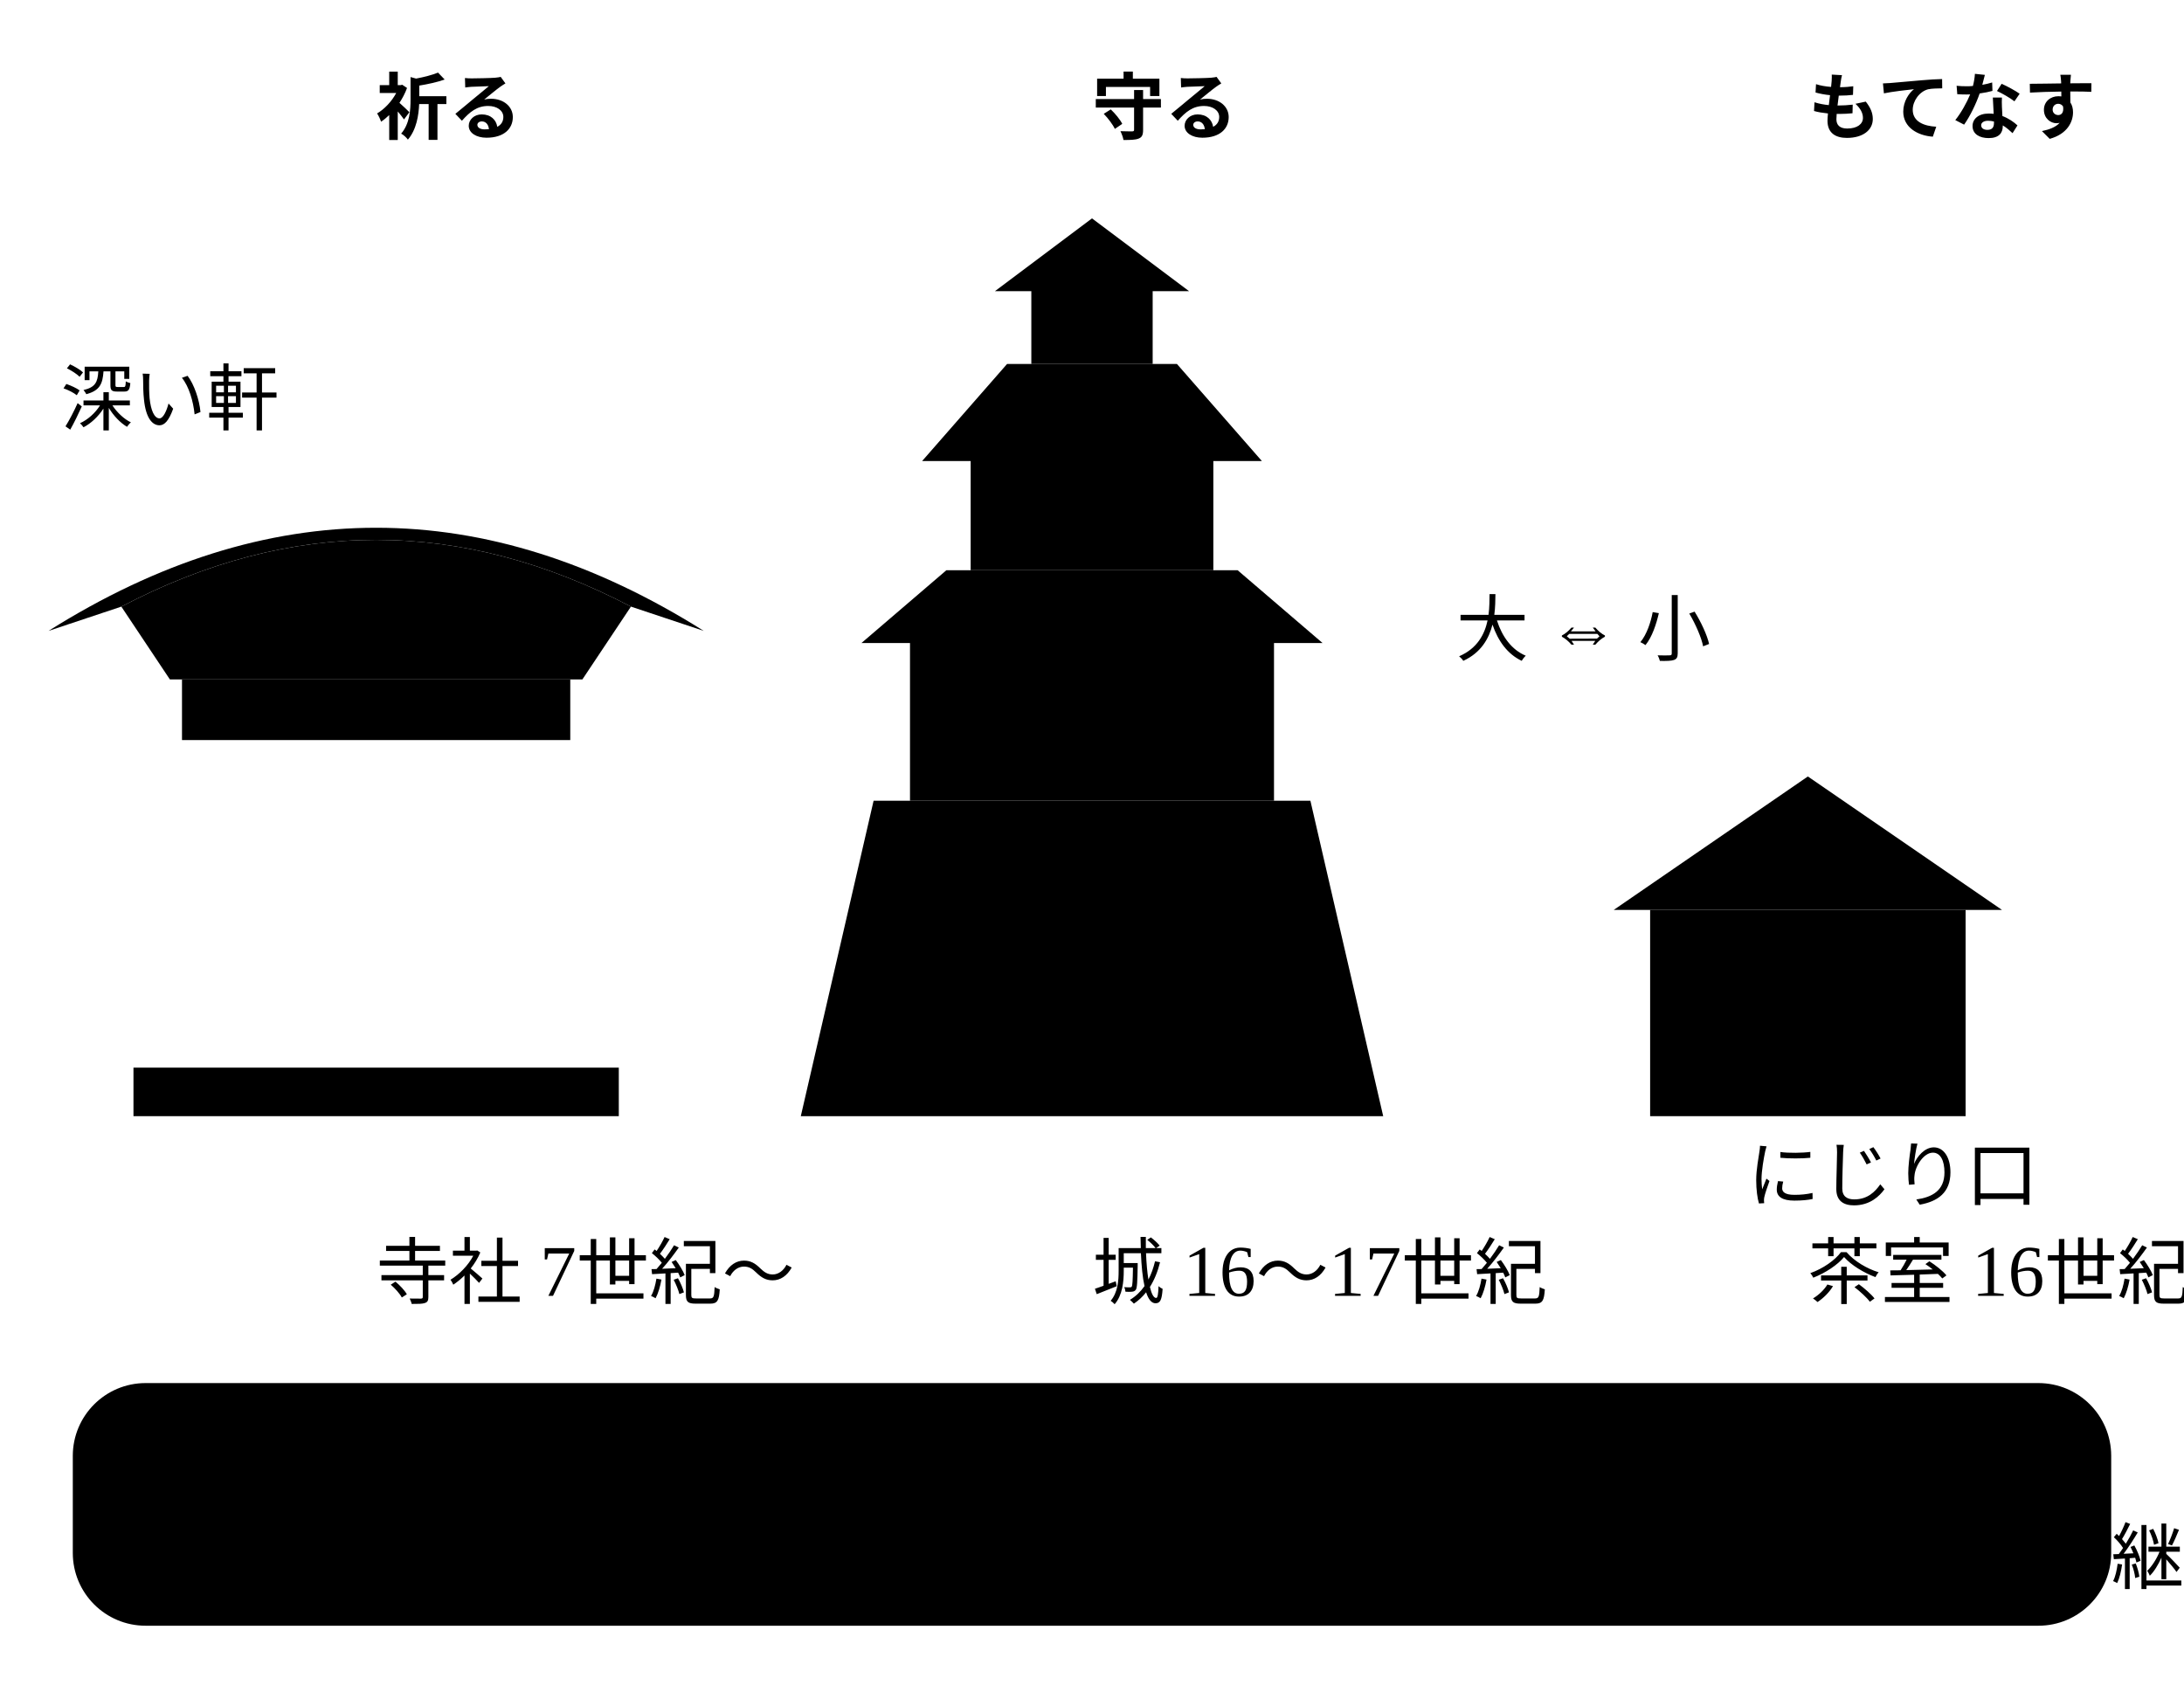
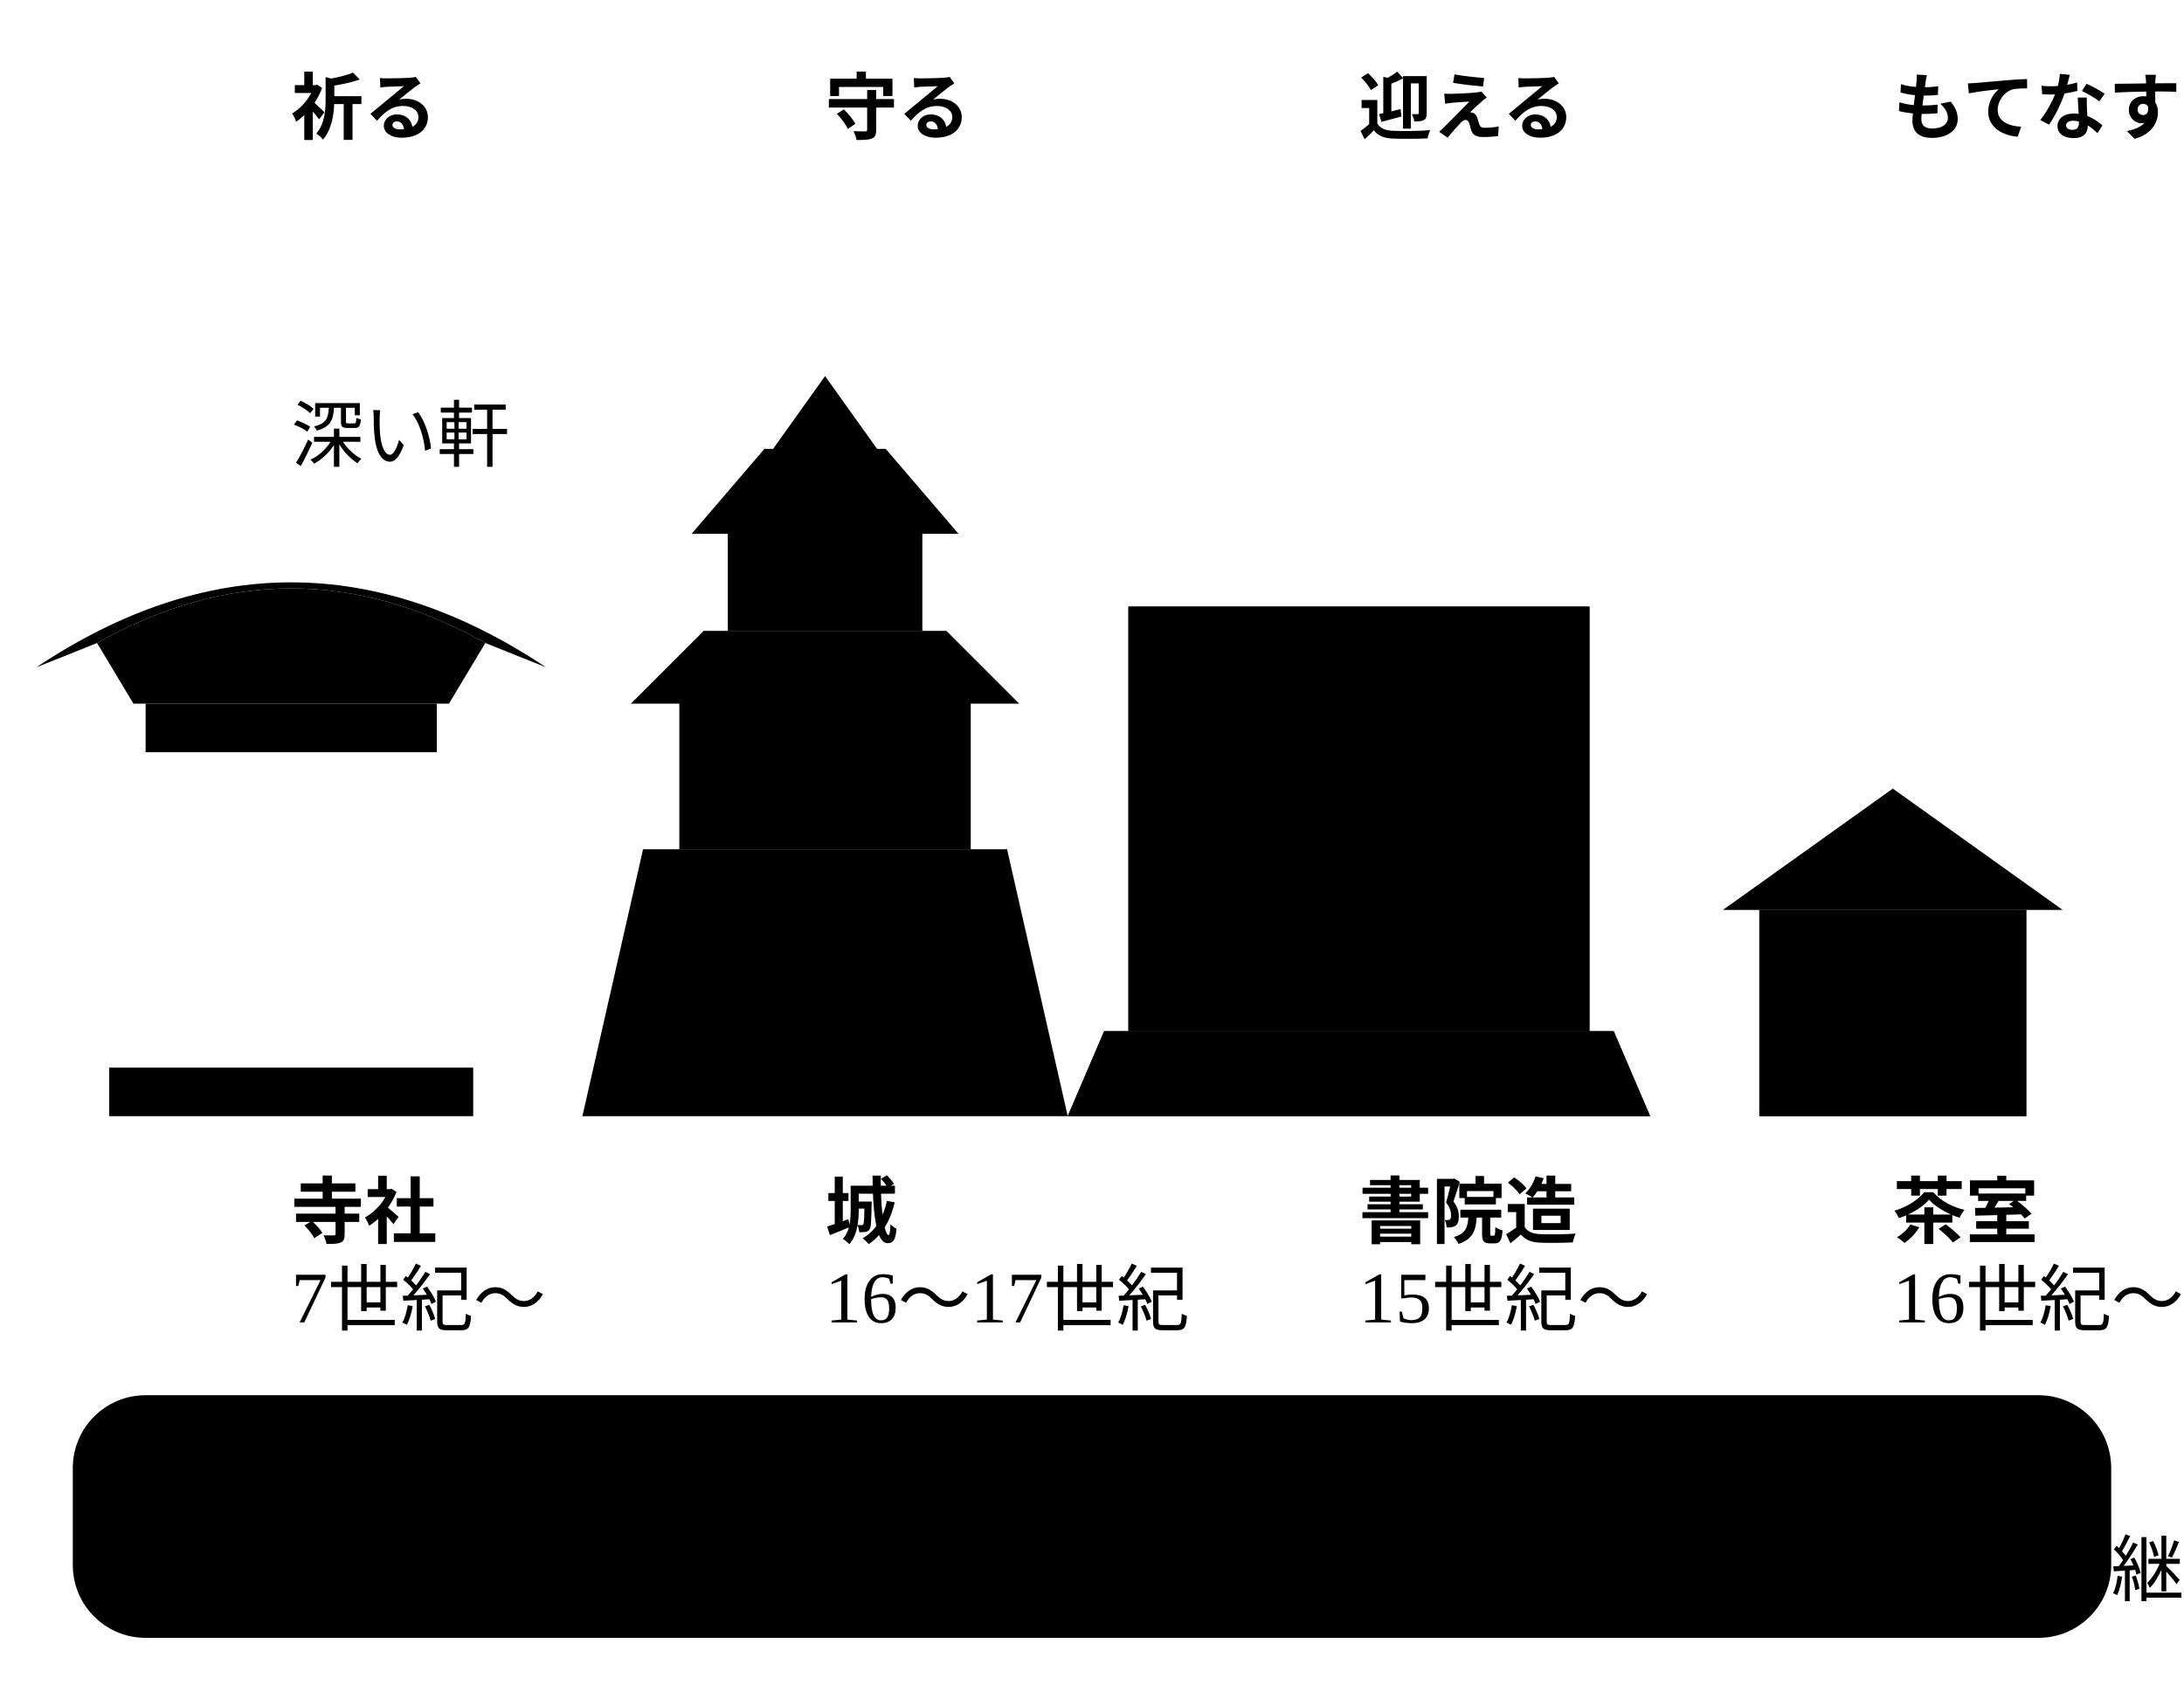
<svg xmlns="http://www.w3.org/2000/svg" viewBox="0 0 360 280">
  <g class="t-s mid fl" font-weight="700">
-     <text x="62" y="22">祈る</text>
-     <text x="180" y="22">守る</text>
-     <text x="298" y="22">もてなす</text>
+     <text x="48" y="22">祈る</text>
+     <text x="136" y="22">守る</text>
+     <text x="224" y="22">迎える</text>
+     <text x="312" y="22">もてなす</text>
  </g>
-   <path d="M8 104 Q62 70 116 104 L104 100 Q62 78 20 100Z" class="ink" />
-   <path d="M20 100 Q62 78 104 100 L96 112 H28Z" class="soft" />
-   <path d="M30 112 H94 V122 H30Z" class="tint" />
-   <g class="st" stroke-width="3">
-     <path d="M36 122 V176 M52 122 V176 M72 122 V176 M88 122 V176" />
+   <path d="M6 110 Q48 82 90 110 L80 106 Q48 88 16 106Z" class="ink" />
+   <path d="M16 106 Q48 88 80 106 L74 116 H22Z" class="soft" />
+   <rect x="24" y="116" width="48" height="8" class="tint" />
+   <path d="M28 124 V176 M42 124 V176 M54 124 V176 M68 124 V176" class="st" stroke-width="3" />
+   <rect x="18" y="176" width="60" height="8" class="soft" />
+   <text x="48" y="76" class="t-xs mid soft">深い軒</text>
+   <path d="M96 184 L106 140 H166 L176 184Z" class="soft" />
+   <path d="M101 162 H171 M104 150 H168 M98 174 H174" class="st-line" stroke-width="1" />
+   <rect x="112" y="114" width="48" height="26" class="paper" />
+   <rect x="112" y="114" width="48" height="26" class="st" stroke-width="1.5" />
+   <path d="M104 116 L116 104 H156 L168 116Z" class="ink" />
+   <rect x="120" y="86" width="32" height="18" class="paper" />
+   <rect x="120" y="86" width="32" height="18" class="st" stroke-width="1.5" />
+   <path d="M114 88 L126 74 H146 L158 88Z" class="ink" />
+   <path d="M126 76 L136 62 L146 76Z" class="ink" />
+   <rect x="186" y="100" width="76" height="70" class="paper" />
+   <path d="M186 100 H262 V170 H186 Z M186 110 H262" class="st" stroke-width="1.5" />
+   <rect x="190" y="114" width="30" height="50" class="bgc" />
+   <rect x="200" y="118" width="10" height="36" class="st" stroke-width="1" />
+   <path d="M222 110 V170" class="st" stroke-width="3" />
+   <rect x="228" y="134" width="14" height="3" class="ink" />
+   <rect x="240" y="128" width="14" height="3" class="ink" />
+   <path d="M182 170 H266 L272 184 H176 Z" class="tint" />
+   <path d="M182 170 H266 L272 184 H176 Z M224 170 V184" class="st-soft" stroke-width="1" />
+   <path d="M284 150 L312 130 L340 150Z" class="soft" />
+   <rect x="290" y="150" width="44" height="34" class="tint" />
+   <rect x="290" y="150" width="44" height="34" class="st" stroke-width="1.5" />
+   <rect x="298" y="168" width="11" height="11" class="ink" />
+   <path d="M316 158 H328 V170 H316Z M322 158 V170" class="st" stroke-width="1" />
+   <path d="M6 186 H354" class="st-soft" stroke-width="2" />
+   <g class="t-xs mid ink" font-weight="700">
+     <text x="48" y="204">寺社</text>
+     <text x="136" y="204">城</text>
+     <text x="224" y="204">書院造</text>
+     <text x="312" y="204">茶室</text>
  </g>
-   <rect x="22" y="176" width="80" height="8" class="soft" />
-   <path d="M10 106 V138" class="st-f dash" stroke-width="1.5" />
-   <text x="10" y="70" class="t-xs fl">深い軒</text>
-   <path d="M24 74 L14 98" class="st-f" stroke-width="1.2" />
-   <path d="M132 184 L144 132 H216 L228 184Z" class="soft" />
-   <path d="M138 160 H222 M141 146 H219 M135 172 H225" class="st-line" stroke-width="1" />
-   <rect x="150" y="104" width="60" height="28" class="paper" />
-   <rect x="150" y="104" width="60" height="28" class="st" stroke-width="1.5" fill="none" />
-   <path d="M142 106 L156 94 H204 L218 106Z" class="ink" />
-   <rect x="160" y="74" width="40" height="20" class="paper" />
-   <rect x="160" y="74" width="40" height="20" class="st" stroke-width="1.5" fill="none" />
-   <path d="M152 76 L166 60 H194 L208 76Z" class="ink" />
-   <rect x="170" y="46" width="20" height="14" class="paper" />
-   <rect x="170" y="46" width="20" height="14" class="st" stroke-width="1.5" fill="none" />
-   <path d="M164 48 L180 36 L196 48Z" class="ink" />
-   <text x="180" y="166" class="t-xs mid paper">石垣</text>
-   <path d="M266 150 L298 128 L330 150Z" class="soft" />
-   <rect x="272" y="150" width="52" height="34" class="tint" />
-   <rect x="272" y="150" width="52" height="34" class="st" stroke-width="1.5" fill="none" />
-   <rect x="282" y="168" width="12" height="12" class="ink" />
-   <path d="M304 158 H316 V170 H304Z M310 158 V170" class="st" stroke-width="1" />
-   <text x="288" y="198" class="t-xs mid soft">にじり口</text>
-   <path d="M8 186 H352" class="st-soft" stroke-width="2" />
  <g class="t-xs mid soft">
-     <text x="62" y="214">寺社 7世紀〜</text>
-     <text x="180" y="214">城 16〜17世紀</text>
-     <text x="298" y="214">茶室 16世紀〜</text>
+     <text x="48" y="218">7世紀〜</text>
+     <text x="136" y="218">16〜17世紀</text>
+     <text x="224" y="218">15世紀〜</text>
+     <text x="312" y="218">16世紀〜</text>
  </g>
-   <path d="M214 132 C240 116 256 116 268 132" class="st dash" stroke-width="1.5" fill="none" />
-   <text x="240" y="108" class="t-xs mid ink halo">大 ⇔ 小</text>
-   <rect x="12" y="228" width="336" height="40" rx="12" class="fl" />
-   <text x="180" y="246" class="t-s mid on" font-weight="700">共通の土台：木を組む技</text>
-   <text x="180" y="261" class="t-xs mid on">雨と湿気の多い気候の中で受け継がれた</text>
+   <rect x="12" y="230" width="336" height="40" rx="12" class="fl" />
+   <text x="180" y="248" class="t-s mid on" font-weight="700">共通の土台：木を組む技</text>
+   <text x="180" y="263" class="t-xs mid on">雨と湿気の多い気候の中で受け継がれた</text>
</svg>
